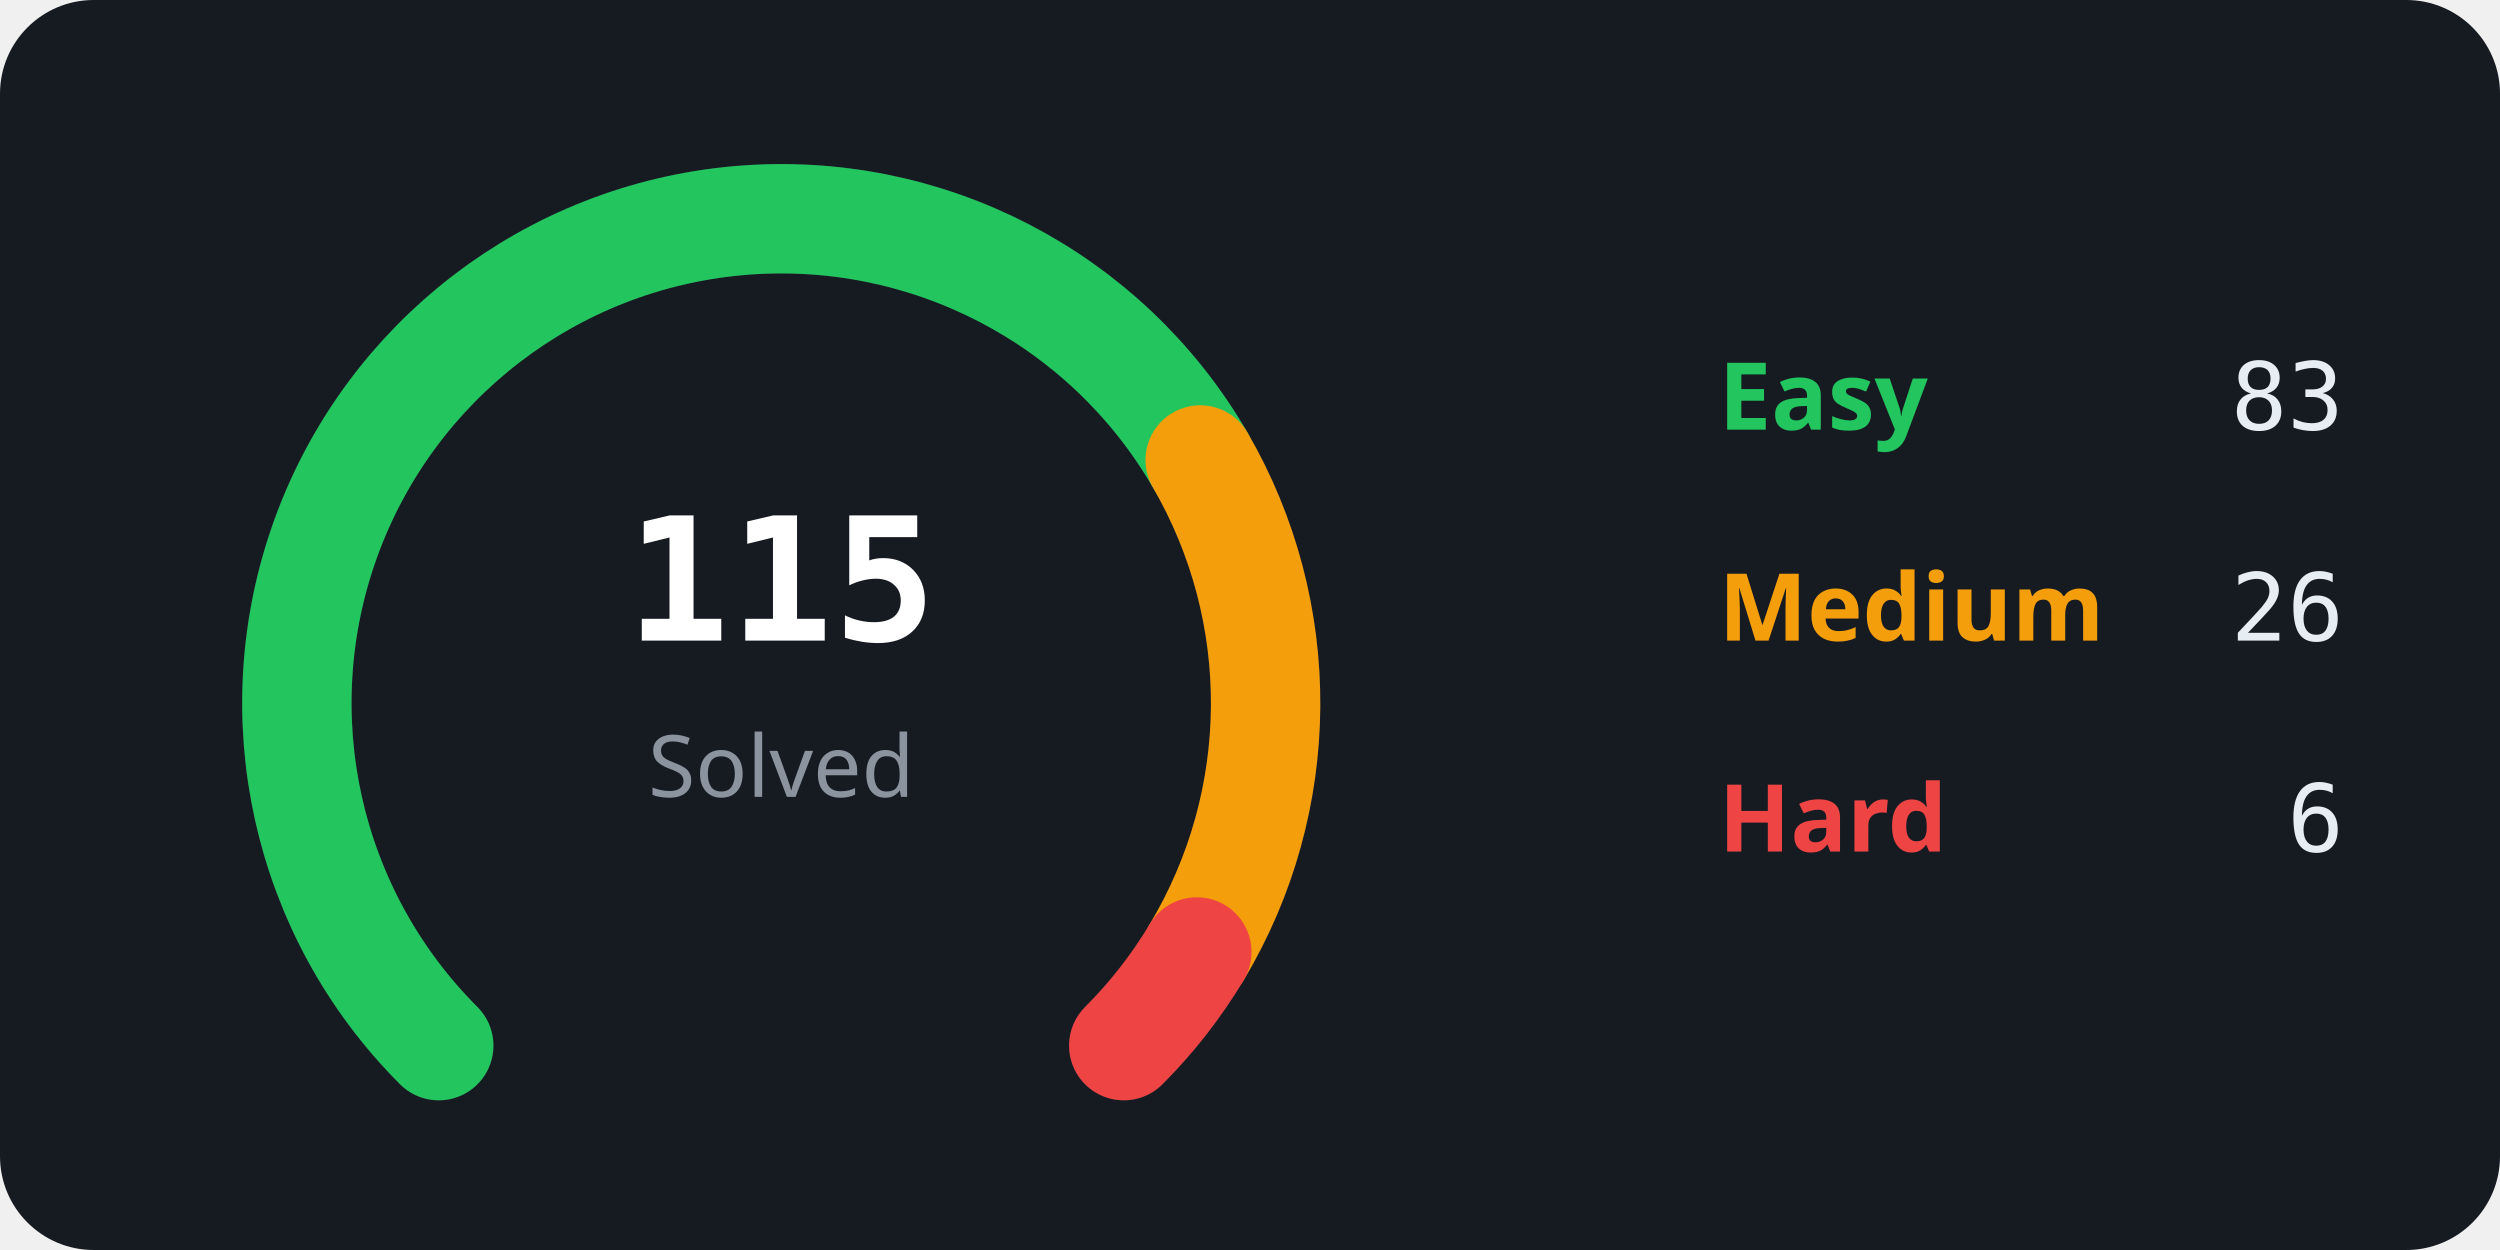
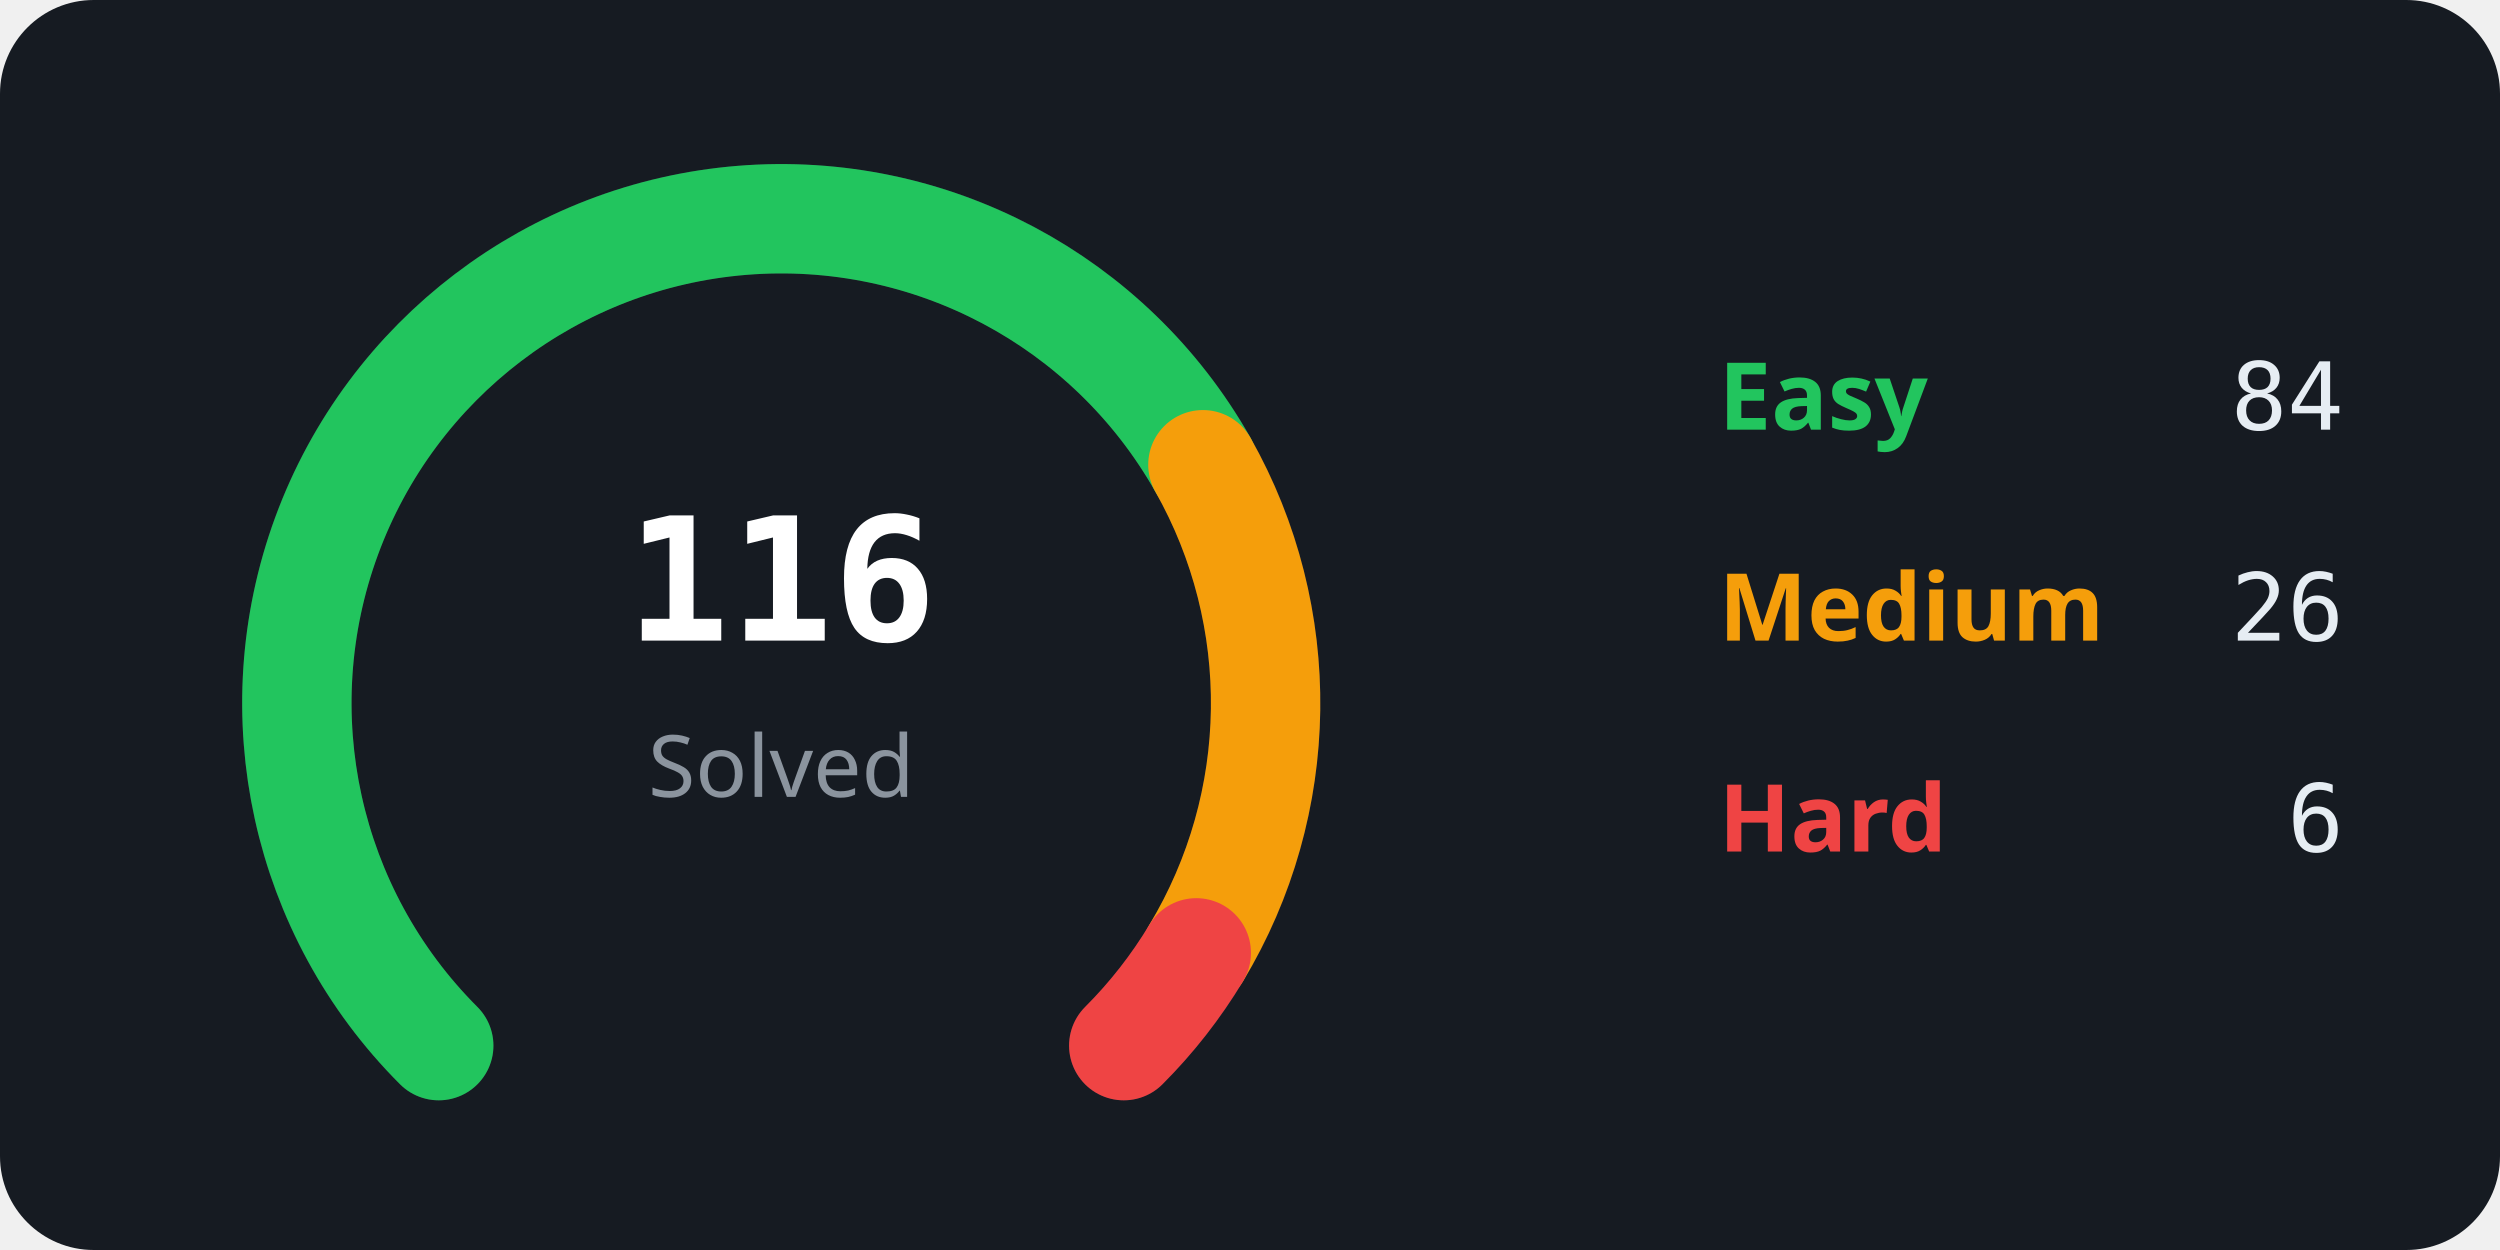
<svg xmlns="http://www.w3.org/2000/svg" width="320" height="160" viewBox="0 0 320 160">
  <rect width="320" height="160" rx="12" fill="#161b22" />
  <path d="M 56.159,133.841 A 62,62 0 1,1 143.841,133.841" stroke="#2d2d3d" stroke-width="14" fill="none" stroke-linecap="round" />
-   <path d="M 56.159,133.841 A 62,62 0 1,1 153.623,58.878" stroke="#22c55e" stroke-width="14" fill="none" stroke-linecap="round" />
-   <path d="M 153.623,58.878 A 62,62 0 0,1 153.193,121.852" stroke="#f59e0b" stroke-width="14" fill="none" stroke-linecap="round" />
-   <path d="M 153.193,121.852 A 62,62 0 0,1 143.841,133.841" stroke="#ef4444" stroke-width="14" fill="none" stroke-linecap="round" />
-   <text x="100" y="82" text-anchor="middle" fill="white" font-size="22" font-weight="bold" font-family="monospace">115</text>
+   <path d="M 56.159,133.841 A 62,62 0 1,1 153.971,59.486" stroke="#22c55e" stroke-width="14" fill="none" stroke-linecap="round" />
+   <path d="M 153.971,59.486 A 62,62 0 0,1 153.125,121.964" stroke="#f59e0b" stroke-width="14" fill="none" stroke-linecap="round" />
+   <path d="M 153.125,121.964 A 62,62 0 0,1 143.841,133.841" stroke="#ef4444" stroke-width="14" fill="none" stroke-linecap="round" />
+   <text x="100" y="82" text-anchor="middle" fill="white" font-size="22" font-weight="bold" font-family="monospace">116</text>
  <text x="100" y="102" text-anchor="middle" fill="#8b949e" font-size="11" font-family="sans-serif">Solved</text>
  <text x="220" y="55" fill="#22c55e" font-size="12" font-weight="bold" font-family="sans-serif">Easy</text>
-   <text x="300" y="55" fill="#e6edf3" font-size="12" font-family="monospace" text-anchor="end">83</text>
+   <text x="300" y="55" fill="#e6edf3" font-size="12" font-family="monospace" text-anchor="end">84</text>
  <text x="220" y="82" fill="#f59e0b" font-size="12" font-weight="bold" font-family="sans-serif">Medium</text>
  <text x="300" y="82" fill="#e6edf3" font-size="12" font-family="monospace" text-anchor="end">26</text>
  <text x="220" y="109" fill="#ef4444" font-size="12" font-weight="bold" font-family="sans-serif">Hard</text>
  <text x="300" y="109" fill="#e6edf3" font-size="12" font-family="monospace" text-anchor="end">6</text>
</svg>
